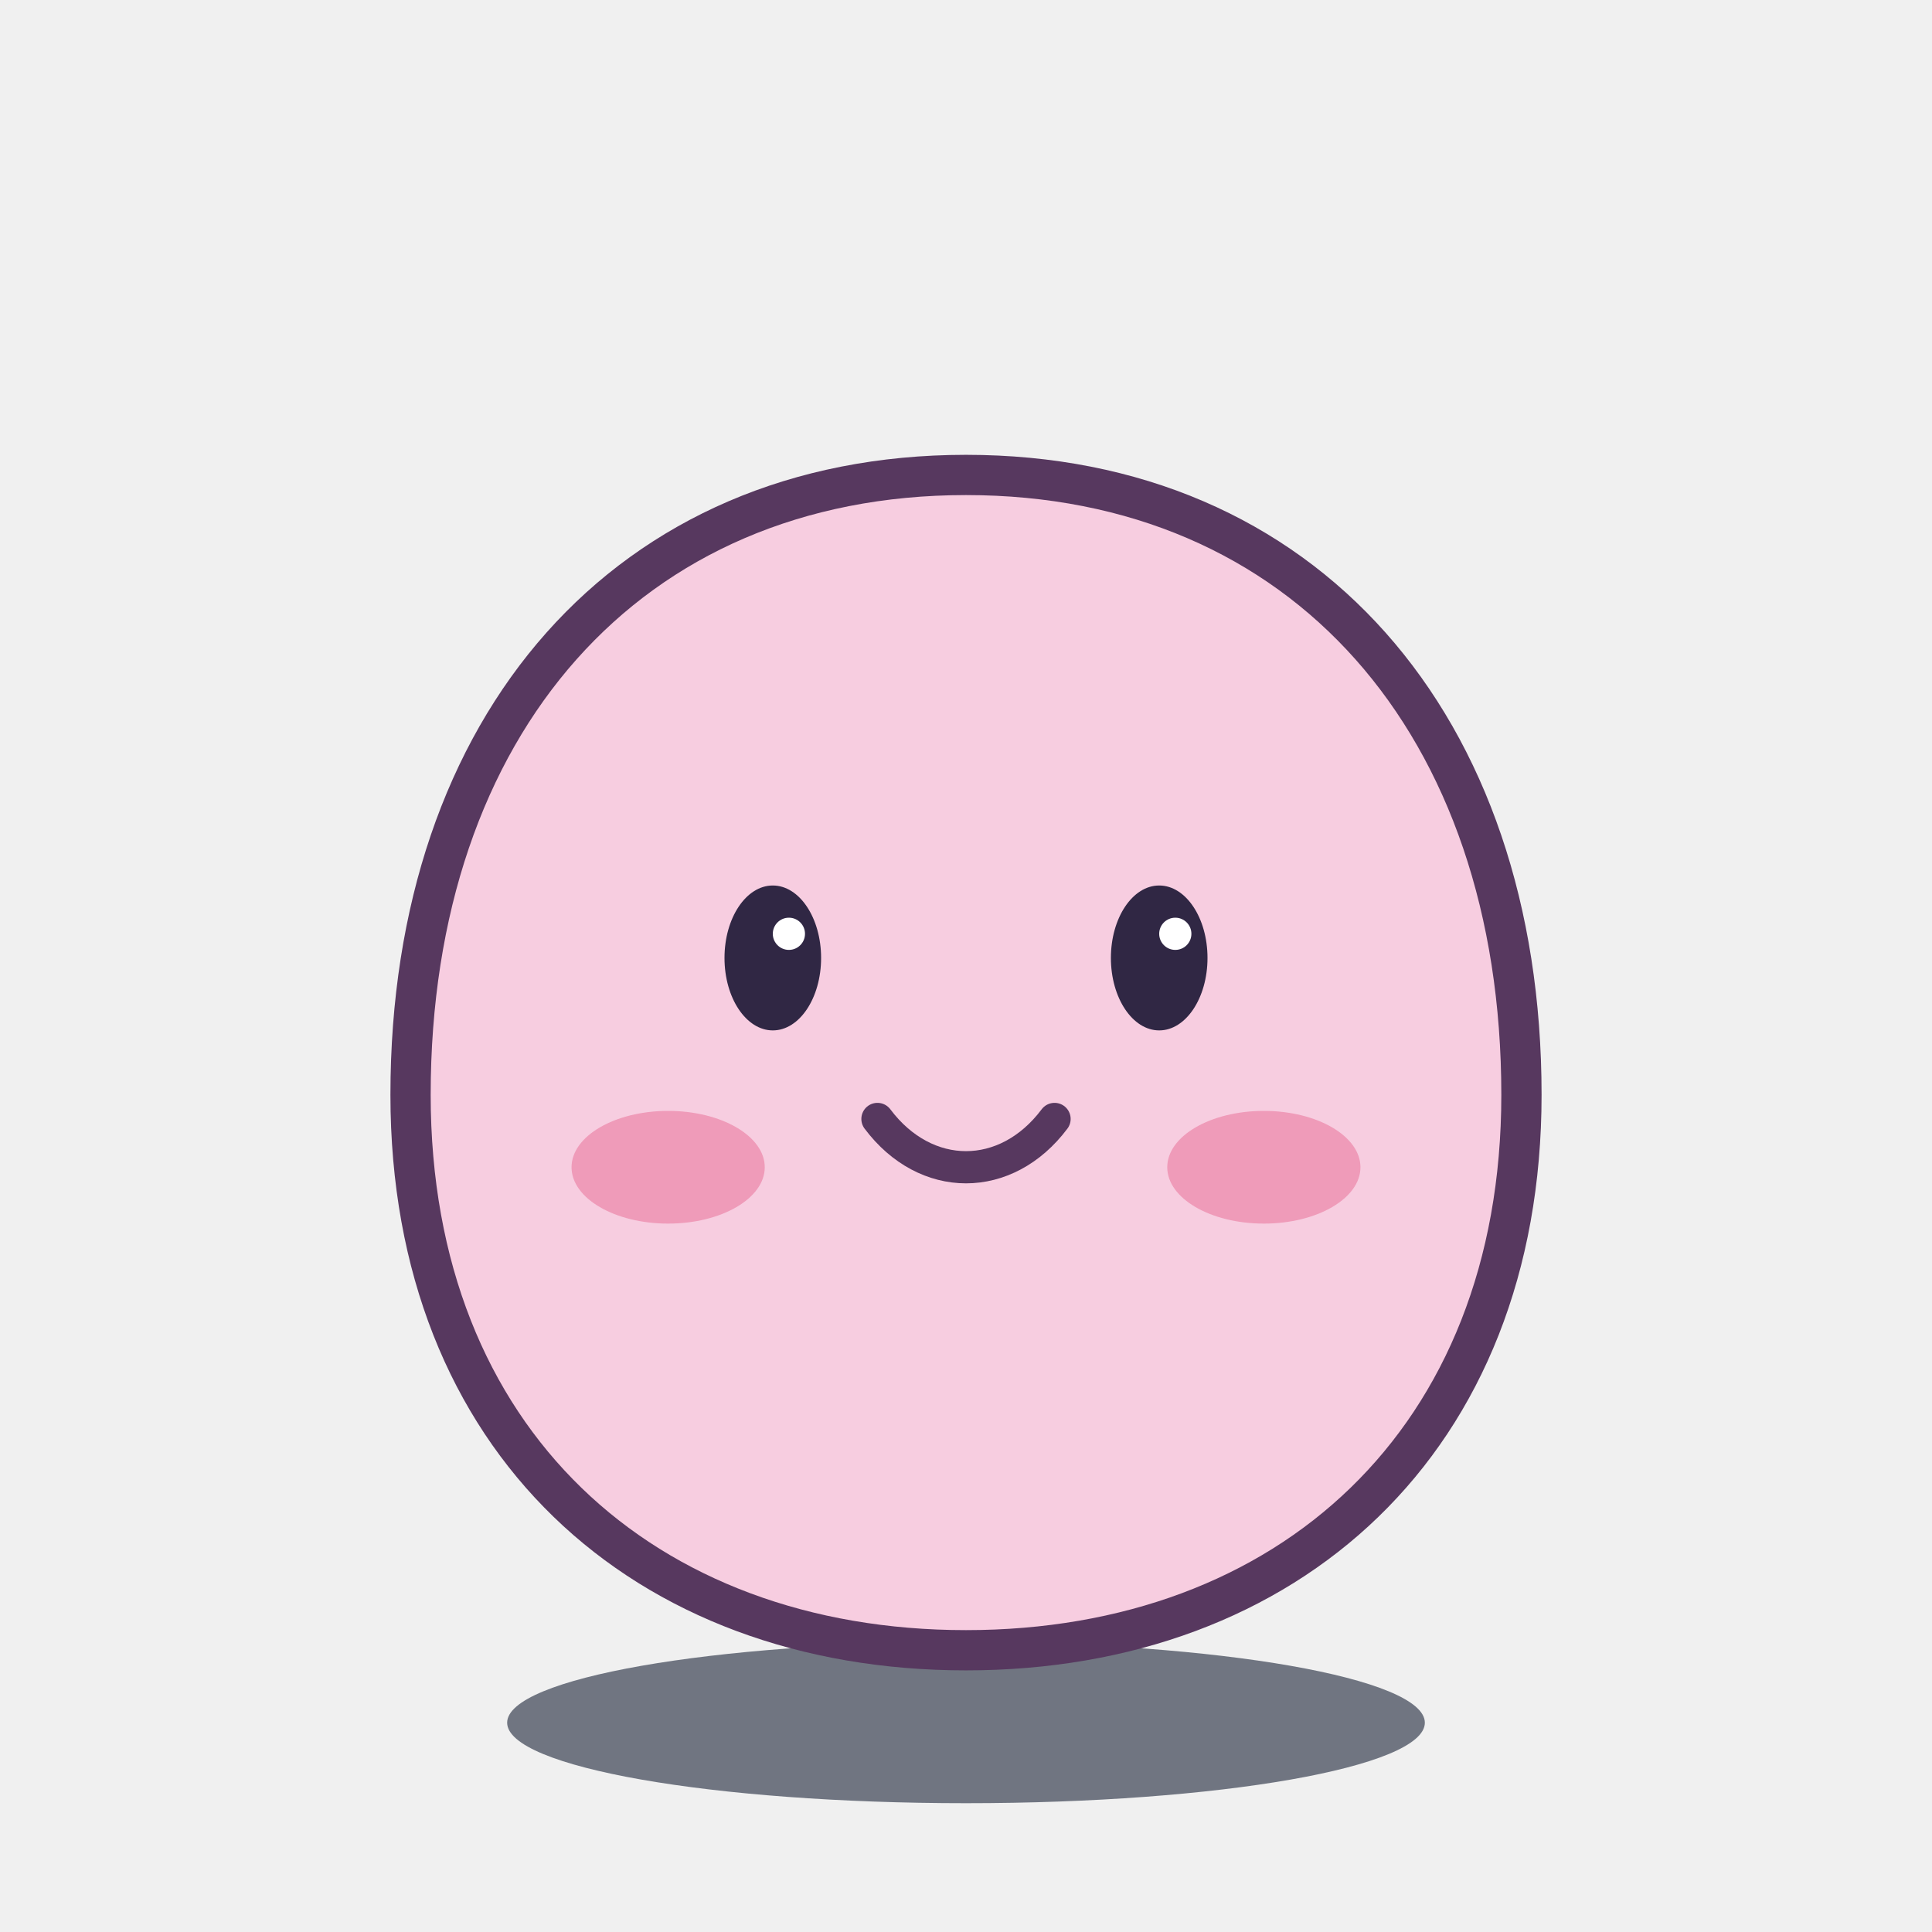
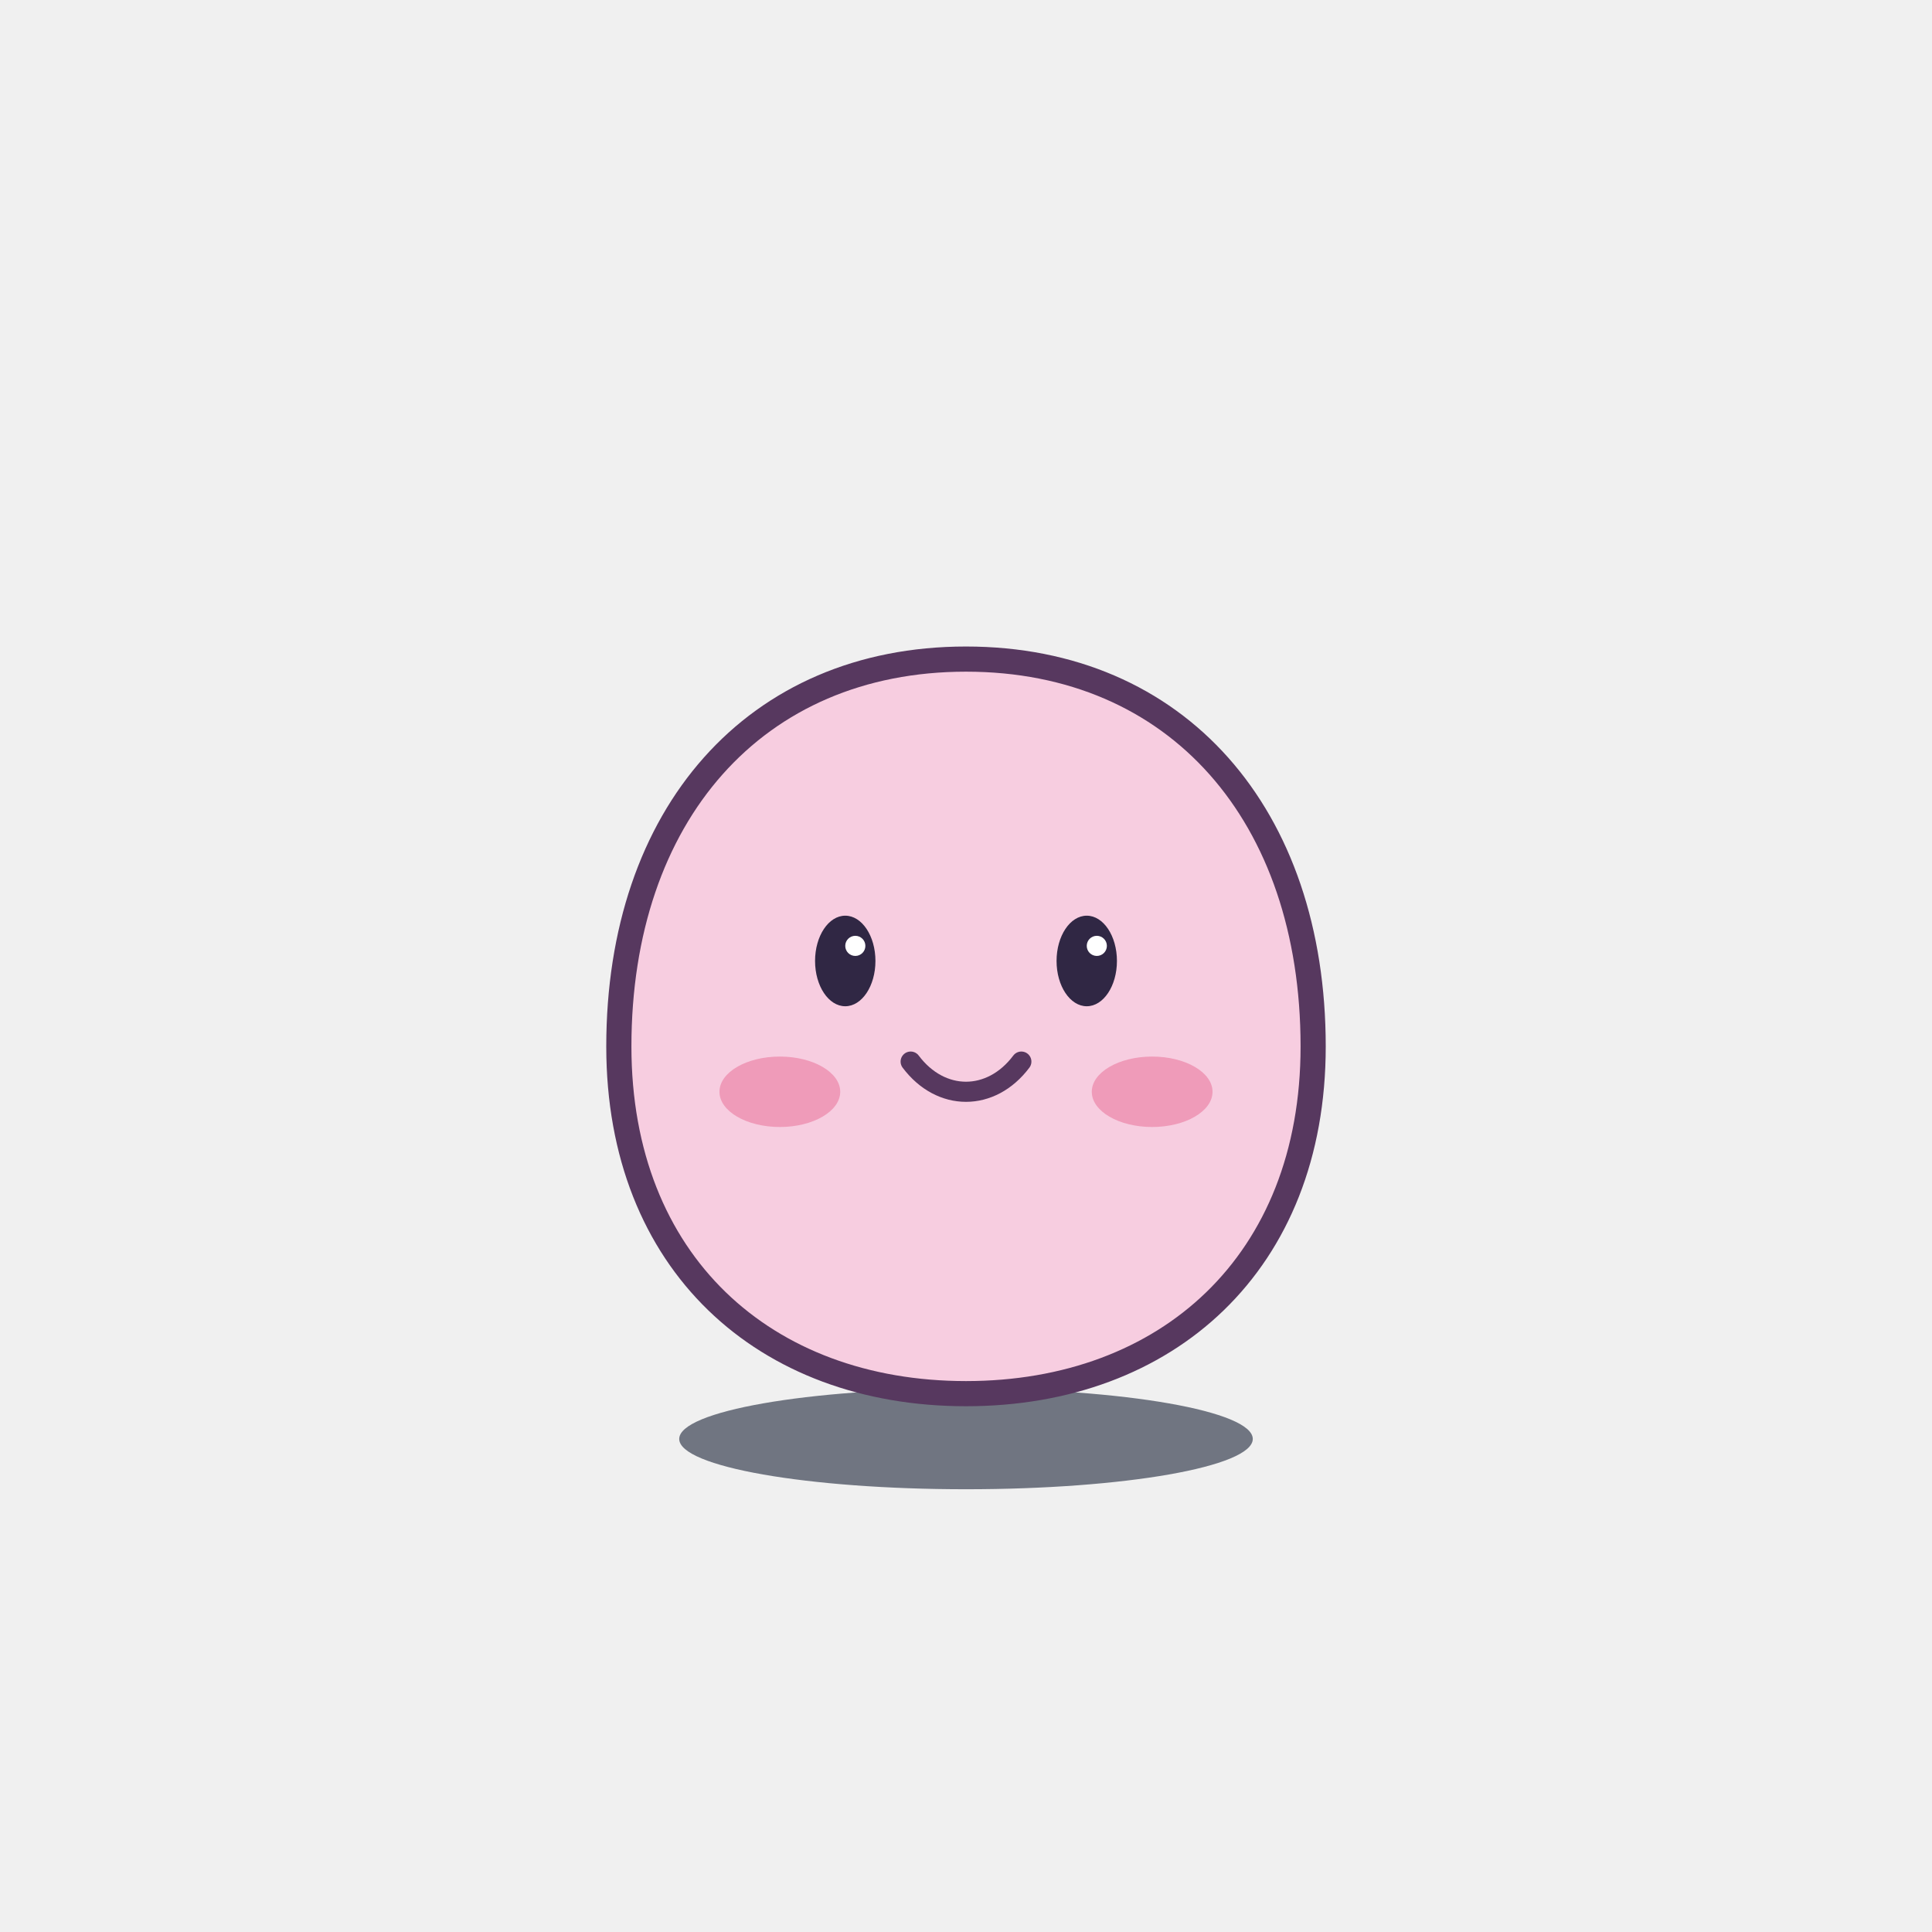
- <svg xmlns="http://www.w3.org/2000/svg" viewBox="0 0 240 240" role="img" aria-labelledby="titre description">
+ <svg xmlns="http://www.w3.org/2000/svg" viewBox="-72 -72 384 384" role="img" aria-labelledby="titre description">
  <ellipse cx="120" cy="214" rx="57" ry="10" fill="#071127" opacity=".55" />
  <path d="M120 59c-42 0-69 31-69 77 0 43 29 69 69 69s69-26 69-69c0-46-27-77-69-77Z" fill="#f7cde0" stroke="#57385f" stroke-linejoin="round" stroke-width="5" />
  <g fill="#ed8eaf" opacity=".8">
    <ellipse cx="83" cy="145" rx="12" ry="7" />
    <ellipse cx="157" cy="145" rx="12" ry="7" />
  </g>
  <g fill="#302744">
    <ellipse cx="96" cy="119" rx="6" ry="9" />
    <ellipse cx="144" cy="119" rx="6" ry="9" />
    <circle cx="98" cy="116" r="2" fill="#fff" />
    <circle cx="146" cy="116" r="2" fill="#fff" />
  </g>
  <path d="M109 139c6 8 16 8 22 0" fill="none" stroke="#57385f" stroke-linecap="round" stroke-width="4" />
</svg>
